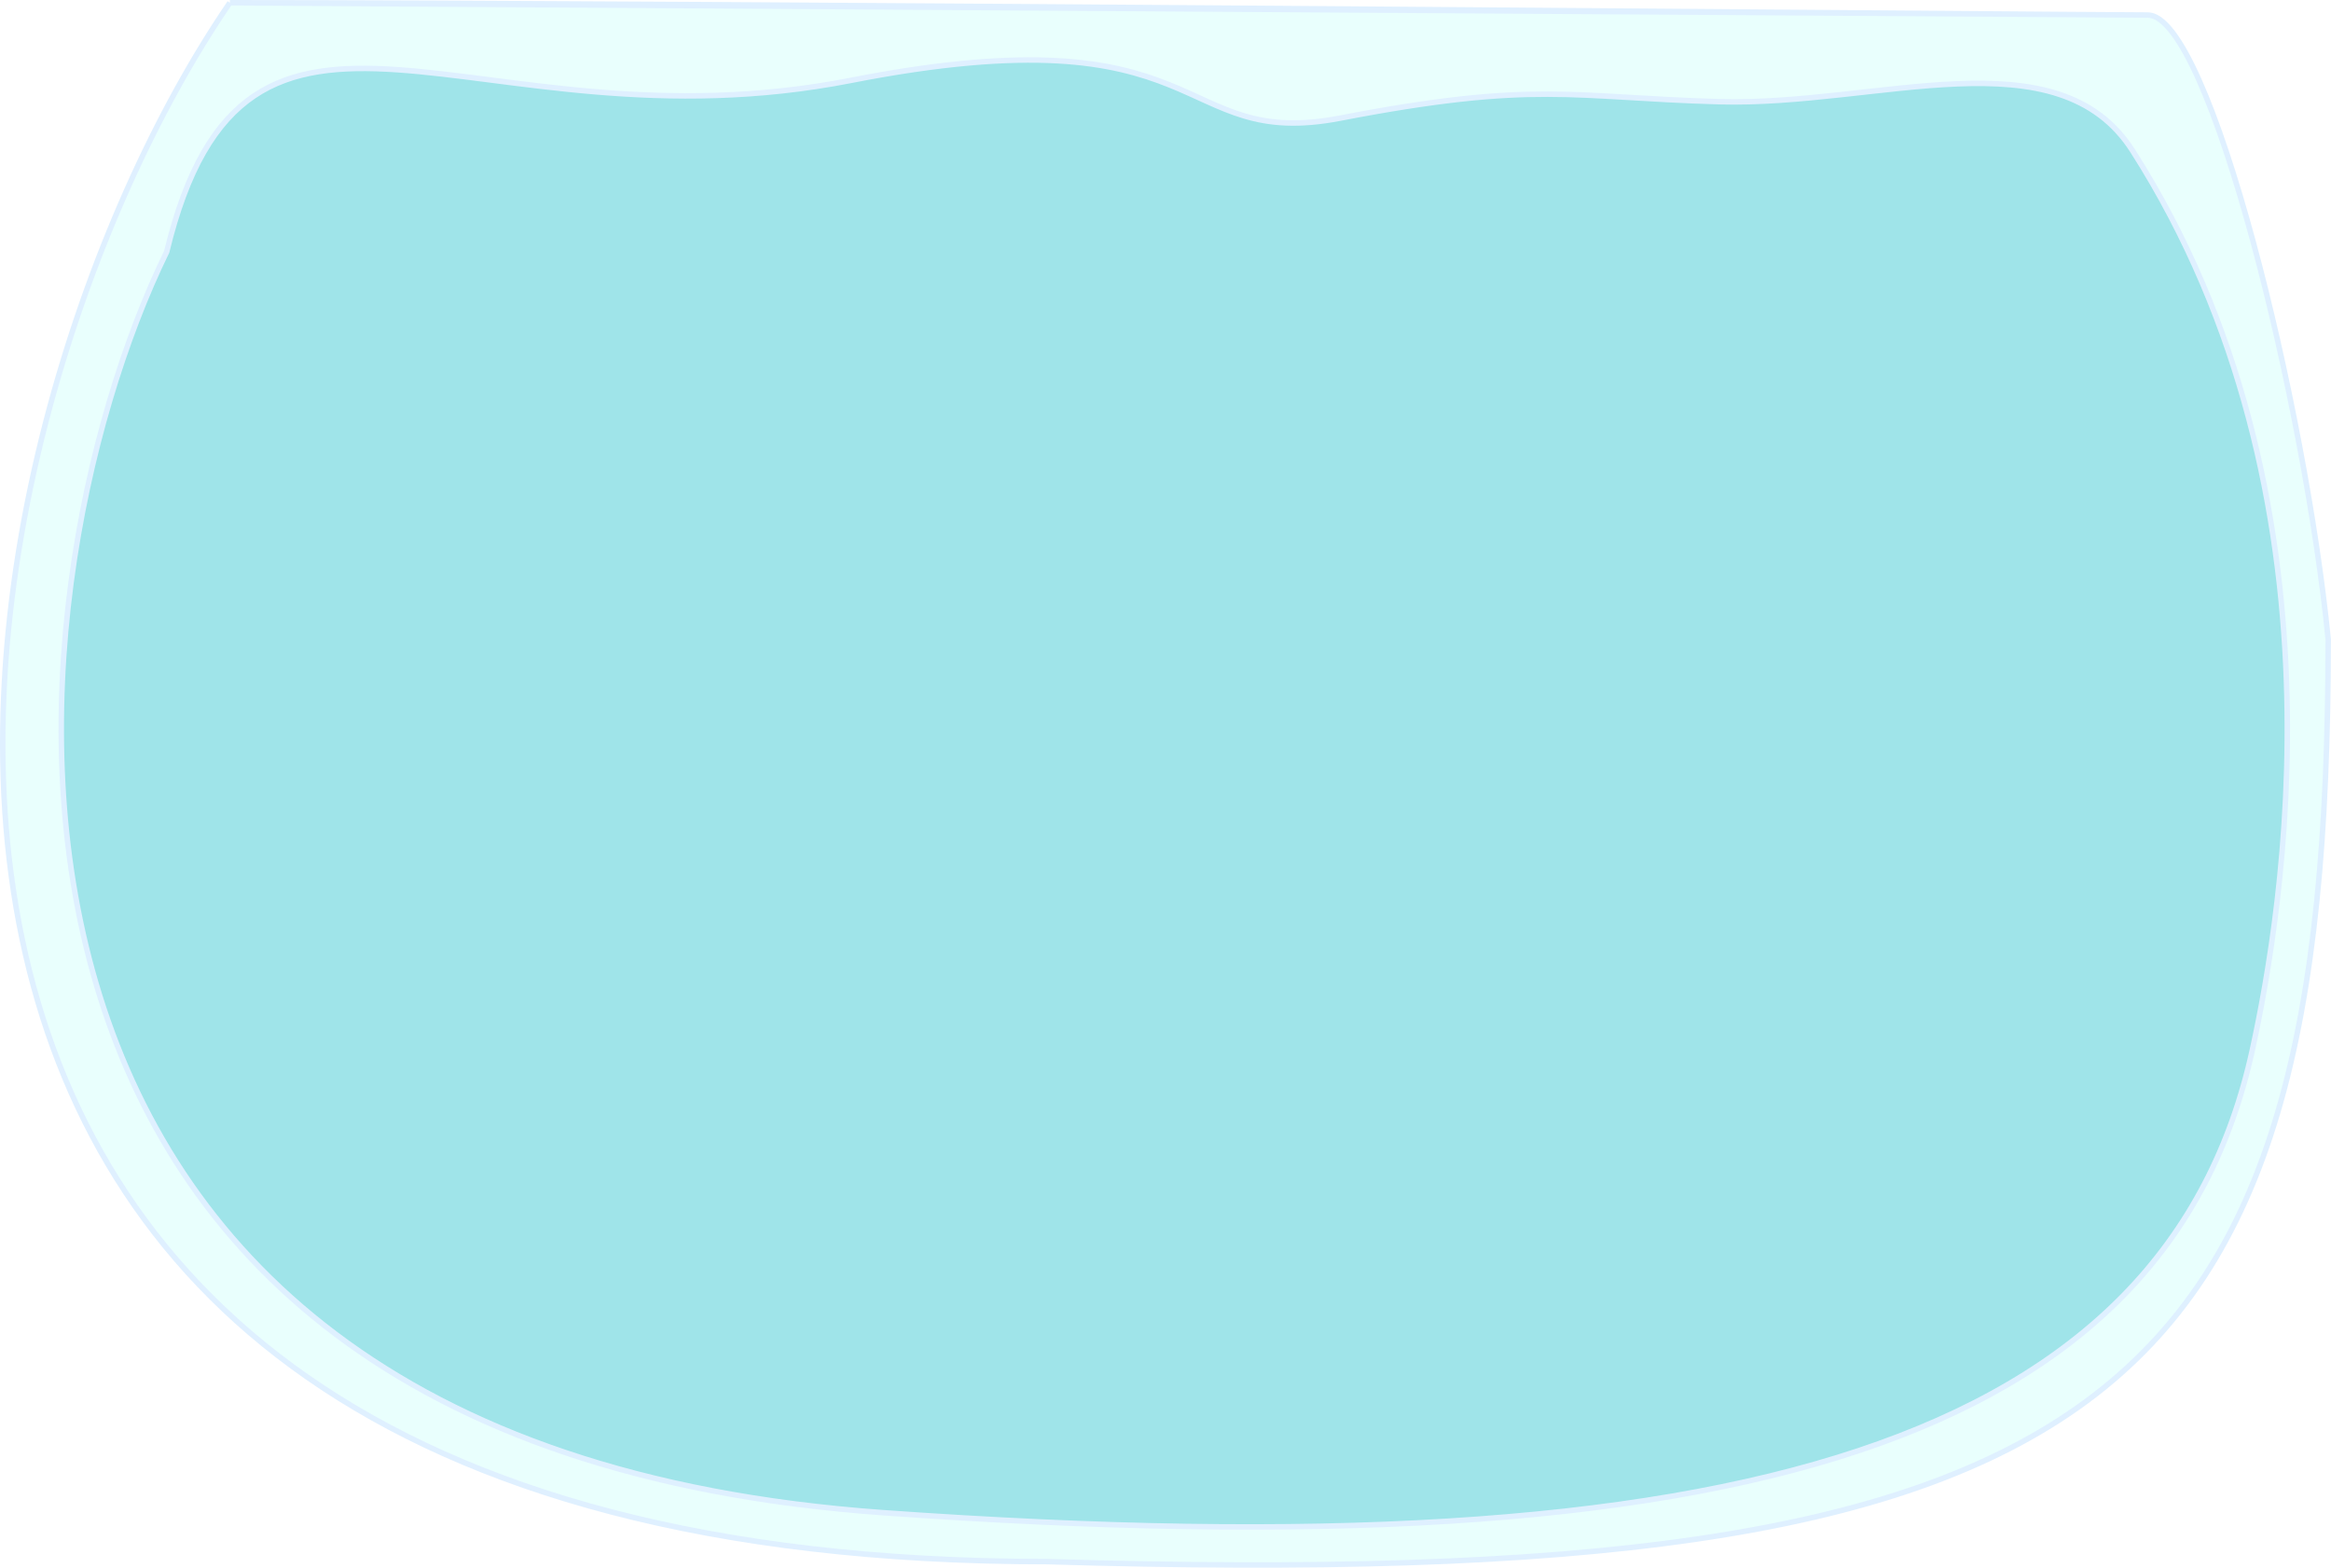
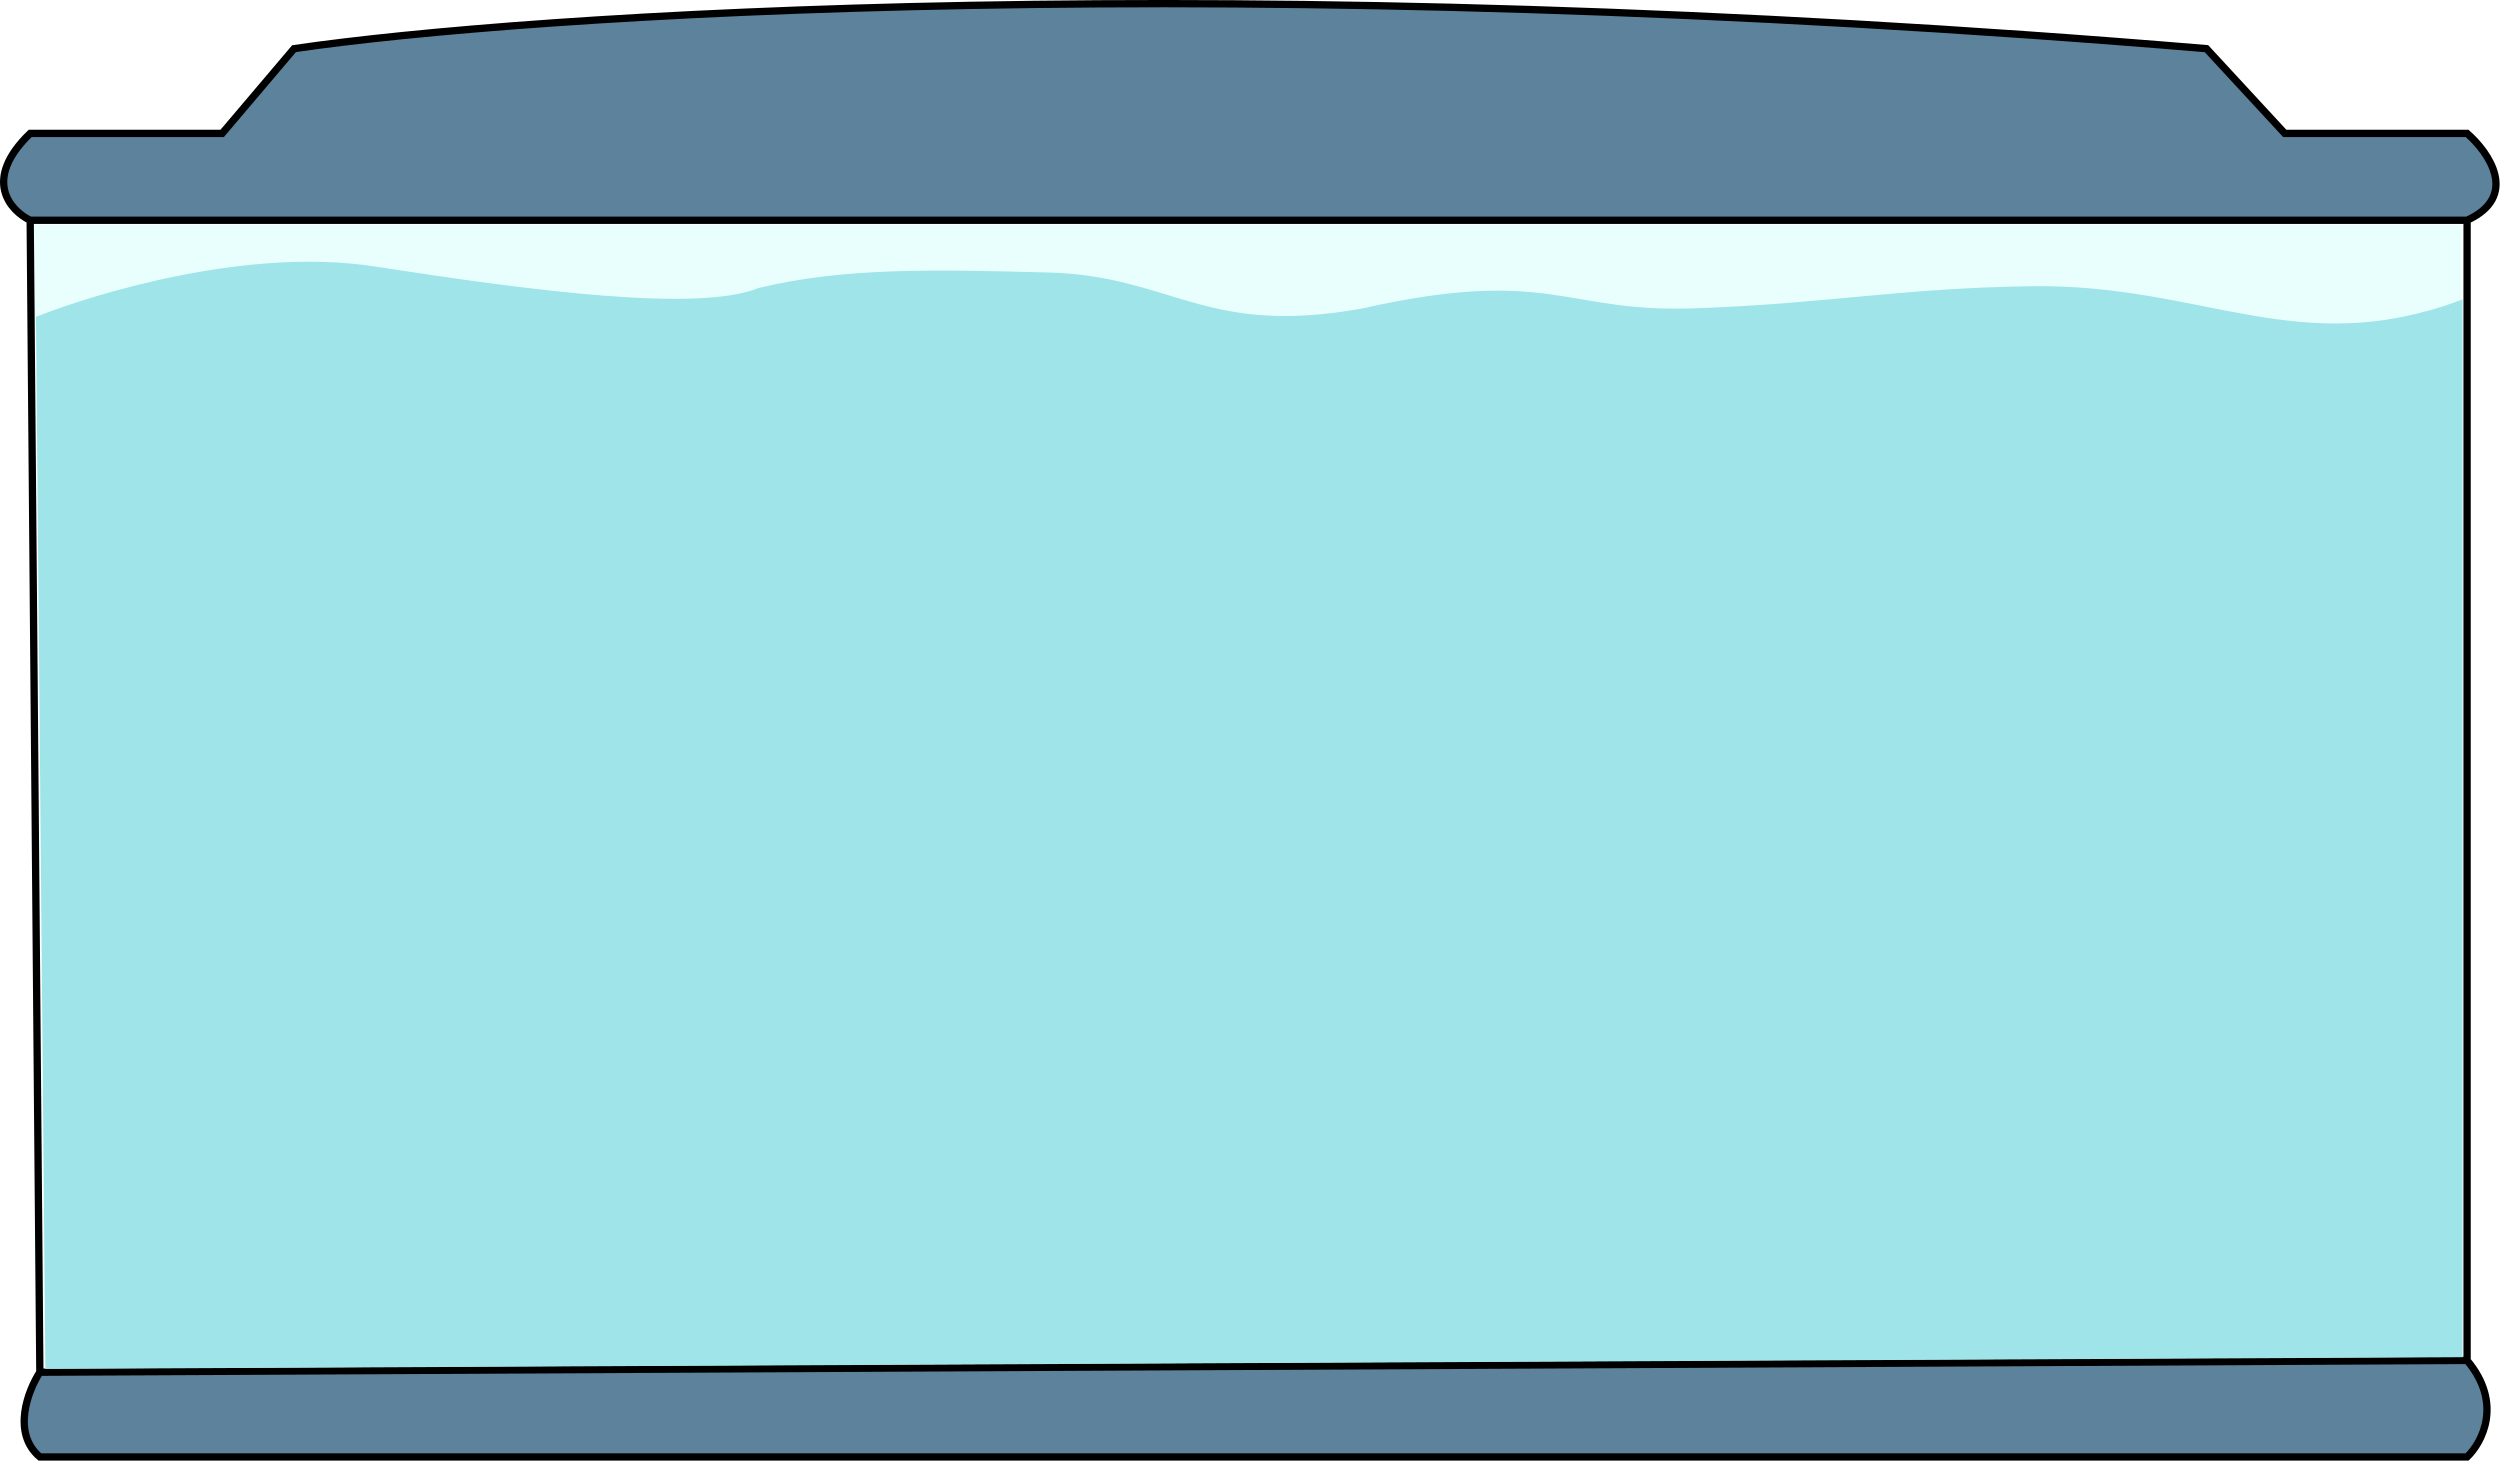
- <svg xmlns="http://www.w3.org/2000/svg" width="4263" height="2868" viewBox="0 0 4263 2868" fill="none">
-   <path d="M304.88 460.5C0.414 1083.87 -171.62 2639.5 1615.38 2767C3187.94 2879.2 3963.39 2635.29 4119.38 1919.5C4172.88 1674 4304.38 909 3900.38 276C3762.91 60.605 3435.73 194.214 3143.88 186C2873.3 178.385 2808.88 147 2451.38 216C2143.68 275.387 2221.38 16.553 1556.38 147C865.545 282.515 451.38 -145 304.88 460.5Z" fill="#9FE4E9" />
-   <path fill-rule="evenodd" clip-rule="evenodd" d="M420.382 5C-106.407 773.043 -563.62 2856.5 1915.38 2856.5C3860.88 2914.5 4257.88 2577.5 4257.88 1169.5C4216.32 745.375 4041.45 27.5 3927.88 27.5L420.382 5ZM1615.38 2767C-171.62 2639.5 0.414 1083.87 304.88 460.5C451.38 -145 865.545 282.515 1556.38 147C2221.38 16.553 2143.68 275.387 2451.38 216C2808.88 147 2873.3 178.385 3143.88 186C3435.73 194.214 3762.91 60.605 3900.38 276C4304.38 909 4172.88 1674 4119.38 1919.5C3963.39 2635.29 3187.94 2879.2 1615.38 2767Z" fill="#E9FFFD" />
-   <path d="M420.382 5C-106.407 773.043 -563.62 2856.5 1915.38 2856.5C3860.88 2914.5 4257.88 2577.5 4257.88 1169.5C4216.32 745.375 4041.45 27.5 3927.88 27.5M420.382 5C1223.07 5 3814.31 27.5 3927.88 27.5M420.382 5L3927.88 27.5M304.88 460.5C0.414 1083.87 -171.62 2639.5 1615.38 2767C3187.94 2879.2 3963.39 2635.29 4119.38 1919.5C4172.88 1674 4304.38 909 3900.38 276C3762.91 60.605 3435.73 194.214 3143.88 186C2873.3 178.385 2808.88 147 2451.38 216C2143.68 275.387 2221.38 16.553 1556.38 147C865.545 282.515 451.38 -145 304.88 460.5Z" stroke="#DFF0FF" stroke-width="10" />
+ <svg xmlns="http://www.w3.org/2000/svg" width="6844" height="3999" viewBox="0 0 6844 3999" fill="none">
+   <path d="M97.012 898.234V621H6734.01V841.84C6303.9 975.777 6118.56 877.087 5958.29 841.84C5658.46 775.903 5316.66 807.678 5175.48 841.84C4790.39 918.189 4513.14 880.055 4403.57 851.058C4174.06 790.325 3909.68 816.354 3802.83 841.84C3492.65 968.728 3372.17 882.509 3060.9 800.629C2749.63 718.748 2273.73 779.481 2152.16 800.629C1900.97 872.206 1780.75 850.516 1712.24 841.84C1625.02 857.023 1132.58 778.939 899.448 734.474C612.054 719.291 257.281 834.61 97.012 898.234Z" fill="#E9FFFD" stroke="#E9FFFD" stroke-width="10" />
+   <path d="M6753.89 3724.3L109.072 3756.6C76.772 3806.52 31.554 3922.79 109.072 3988.57H6753.89C6795 3949.42 6852.55 3841.75 6753.89 3724.3Z" fill="#5D829C" />
+   <path d="M82.645 603.023H6753.89C6897.18 537.251 6813.6 417.058 6753.89 365.184H6254.72L6040.38 133.217C3371.88 -89.941 1438.23 40.235 804.972 133.217L608.24 365.184H82.645C-48.901 492.032 27.834 576.597 82.645 603.023Z" fill="#5D829C" />
+   <path d="M82.645 603.023H6753.89M82.645 603.023L109.072 3756.6M82.645 603.023C27.834 576.597 -48.901 492.032 82.645 365.184H608.24L804.972 133.217C1438.23 40.235 3371.88 -89.941 6040.38 133.217L6254.72 365.184H6753.89C6813.6 417.058 6897.18 537.251 6753.89 603.023M6753.89 603.023V3724.3M6753.89 3724.3L109.072 3756.6M6753.89 3724.3C6852.55 3841.75 6795 3949.42 6753.89 3988.57H109.072C31.554 3922.79 76.772 3806.52 109.072 3756.6" stroke="black" stroke-width="20" />
+   <path d="M106.012 872.423C261.906 811.631 676.958 682.912 1025.17 736.95C1460.42 804.497 1912.95 863.131 2079 795.584C2311.53 739.294 2560.32 745.304 2869.26 753.449C3207.81 762.375 3296.73 930.417 3730.91 851.781C4242.36 736.95 4279.79 863.05 4631.2 851.781C4995.08 840.111 5197.45 796.231 5561.48 790.988C6028.49 784.26 6289.75 994.242 6734.01 830.492V3707.99L131.616 3740L106.012 872.423Z" fill="#9FE4E9" stroke="#9FE4E9" stroke-width="15" />
</svg>
